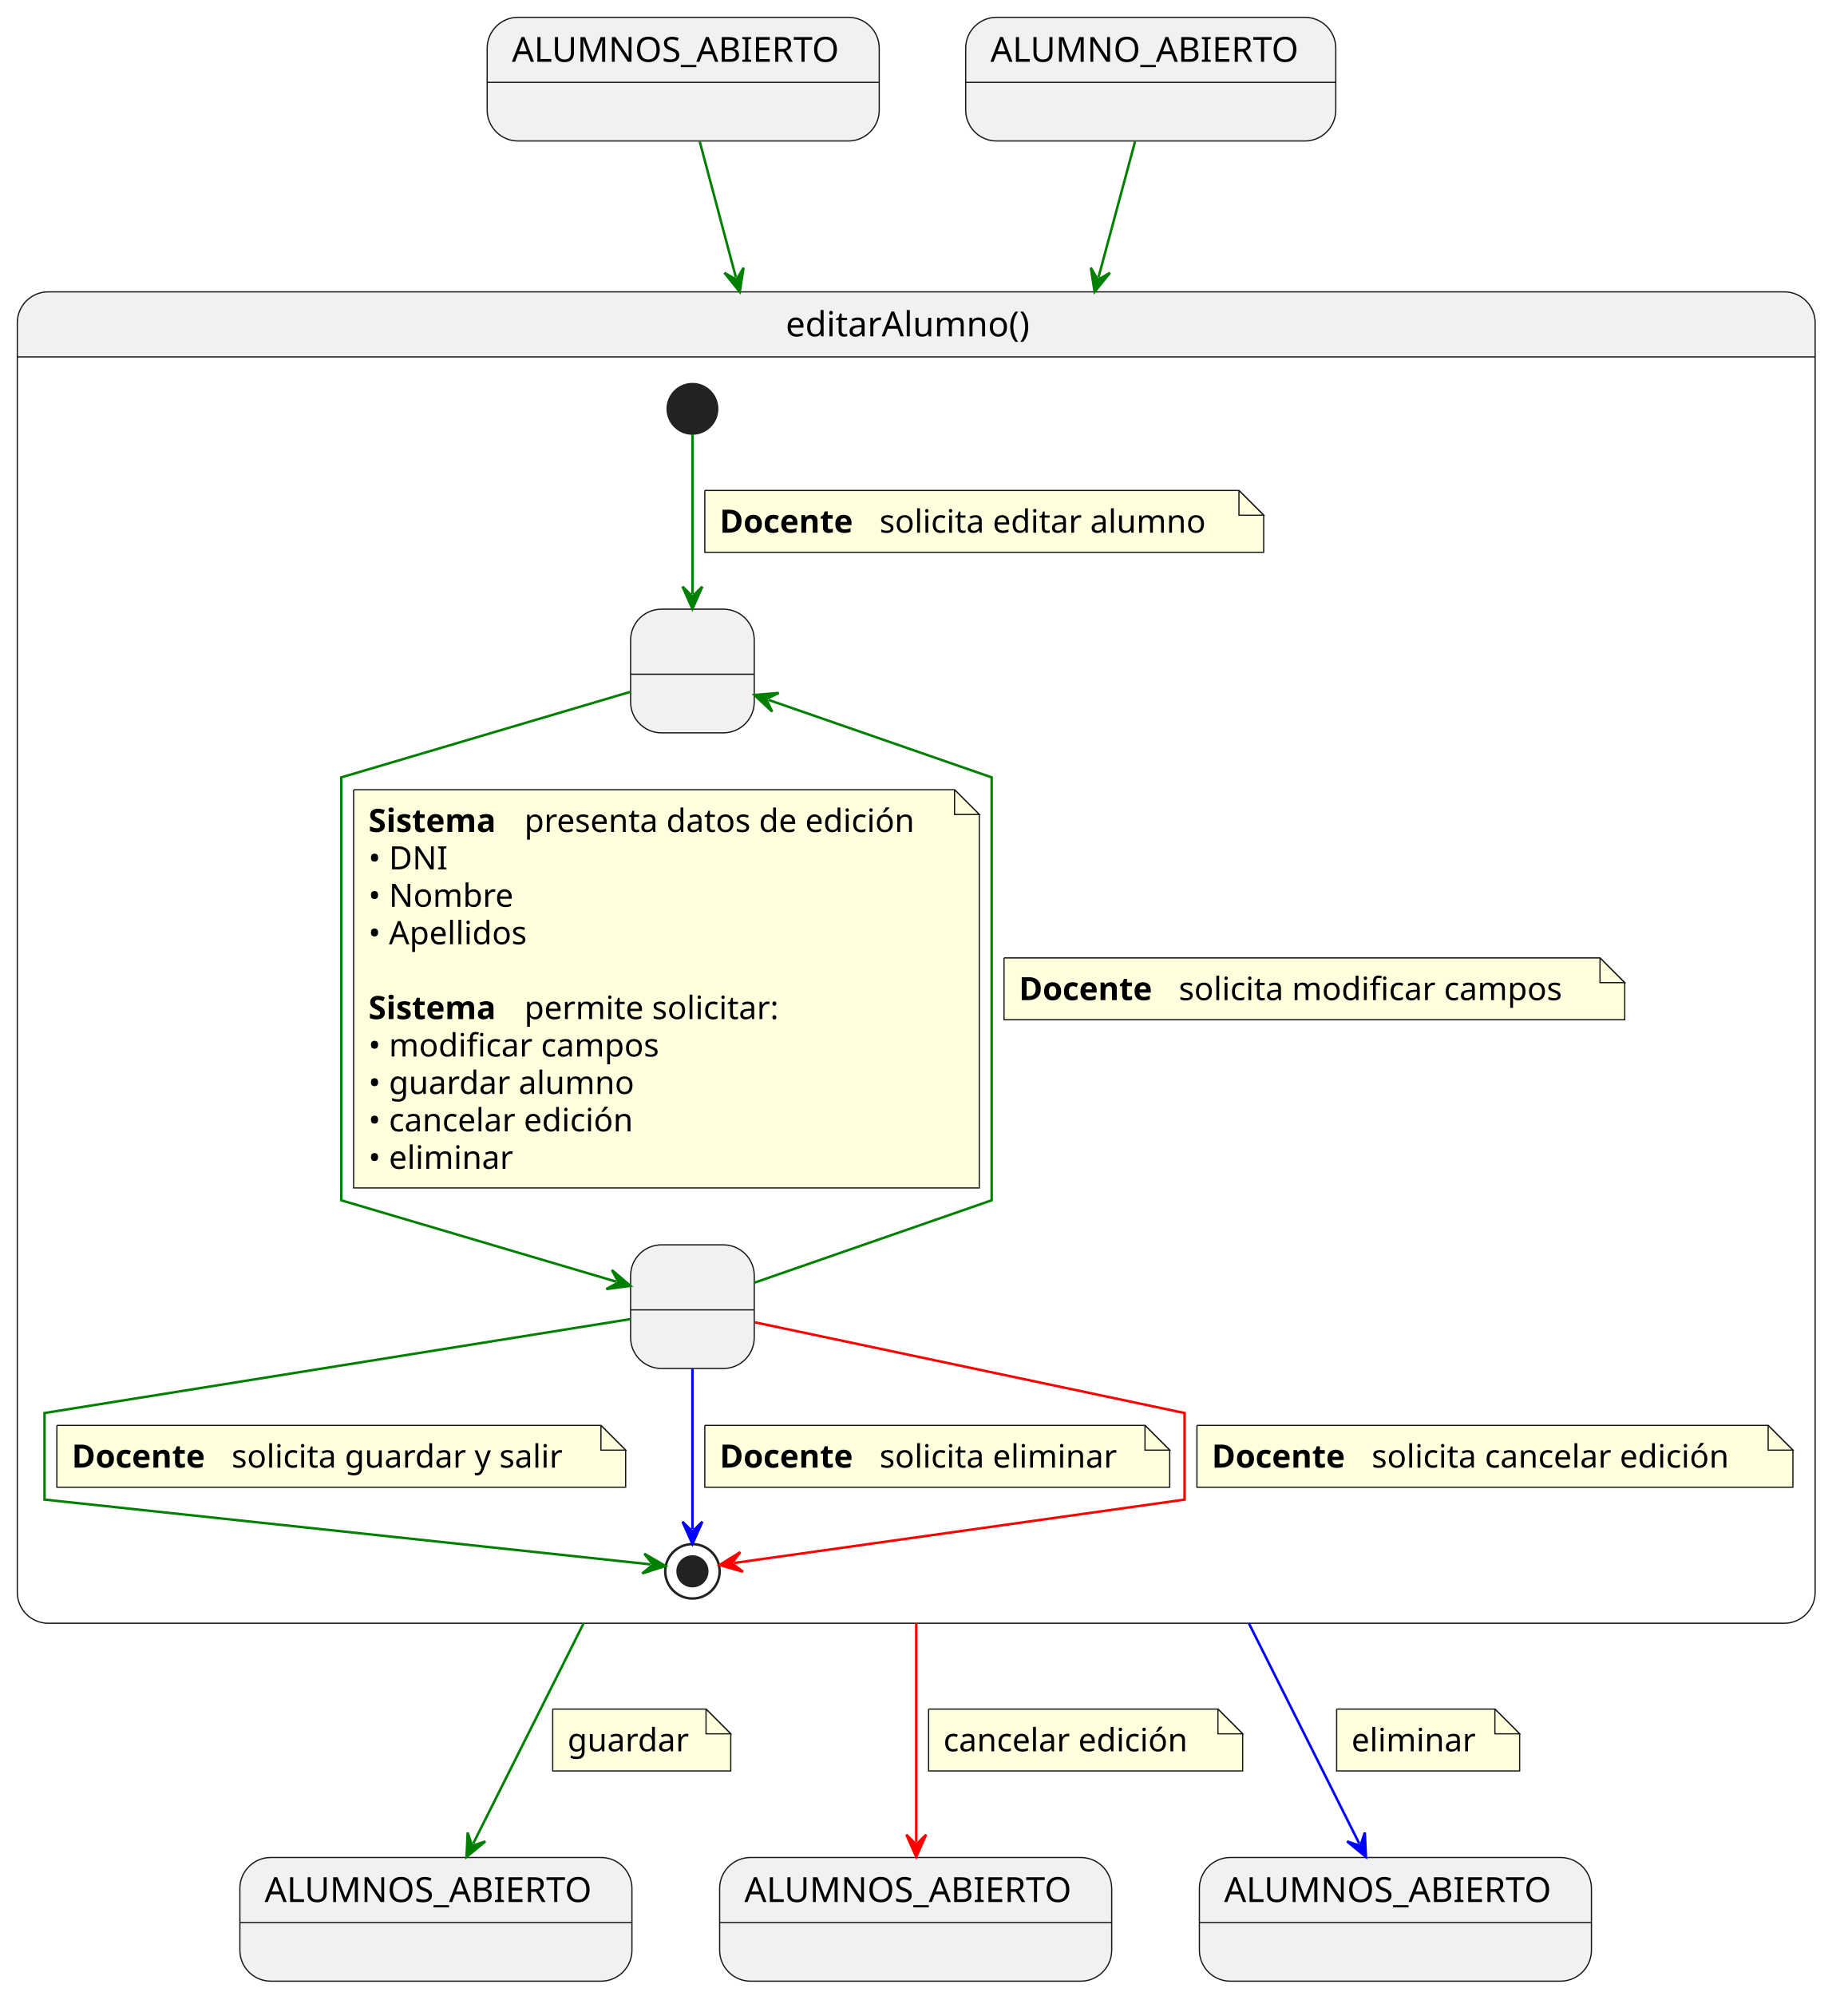
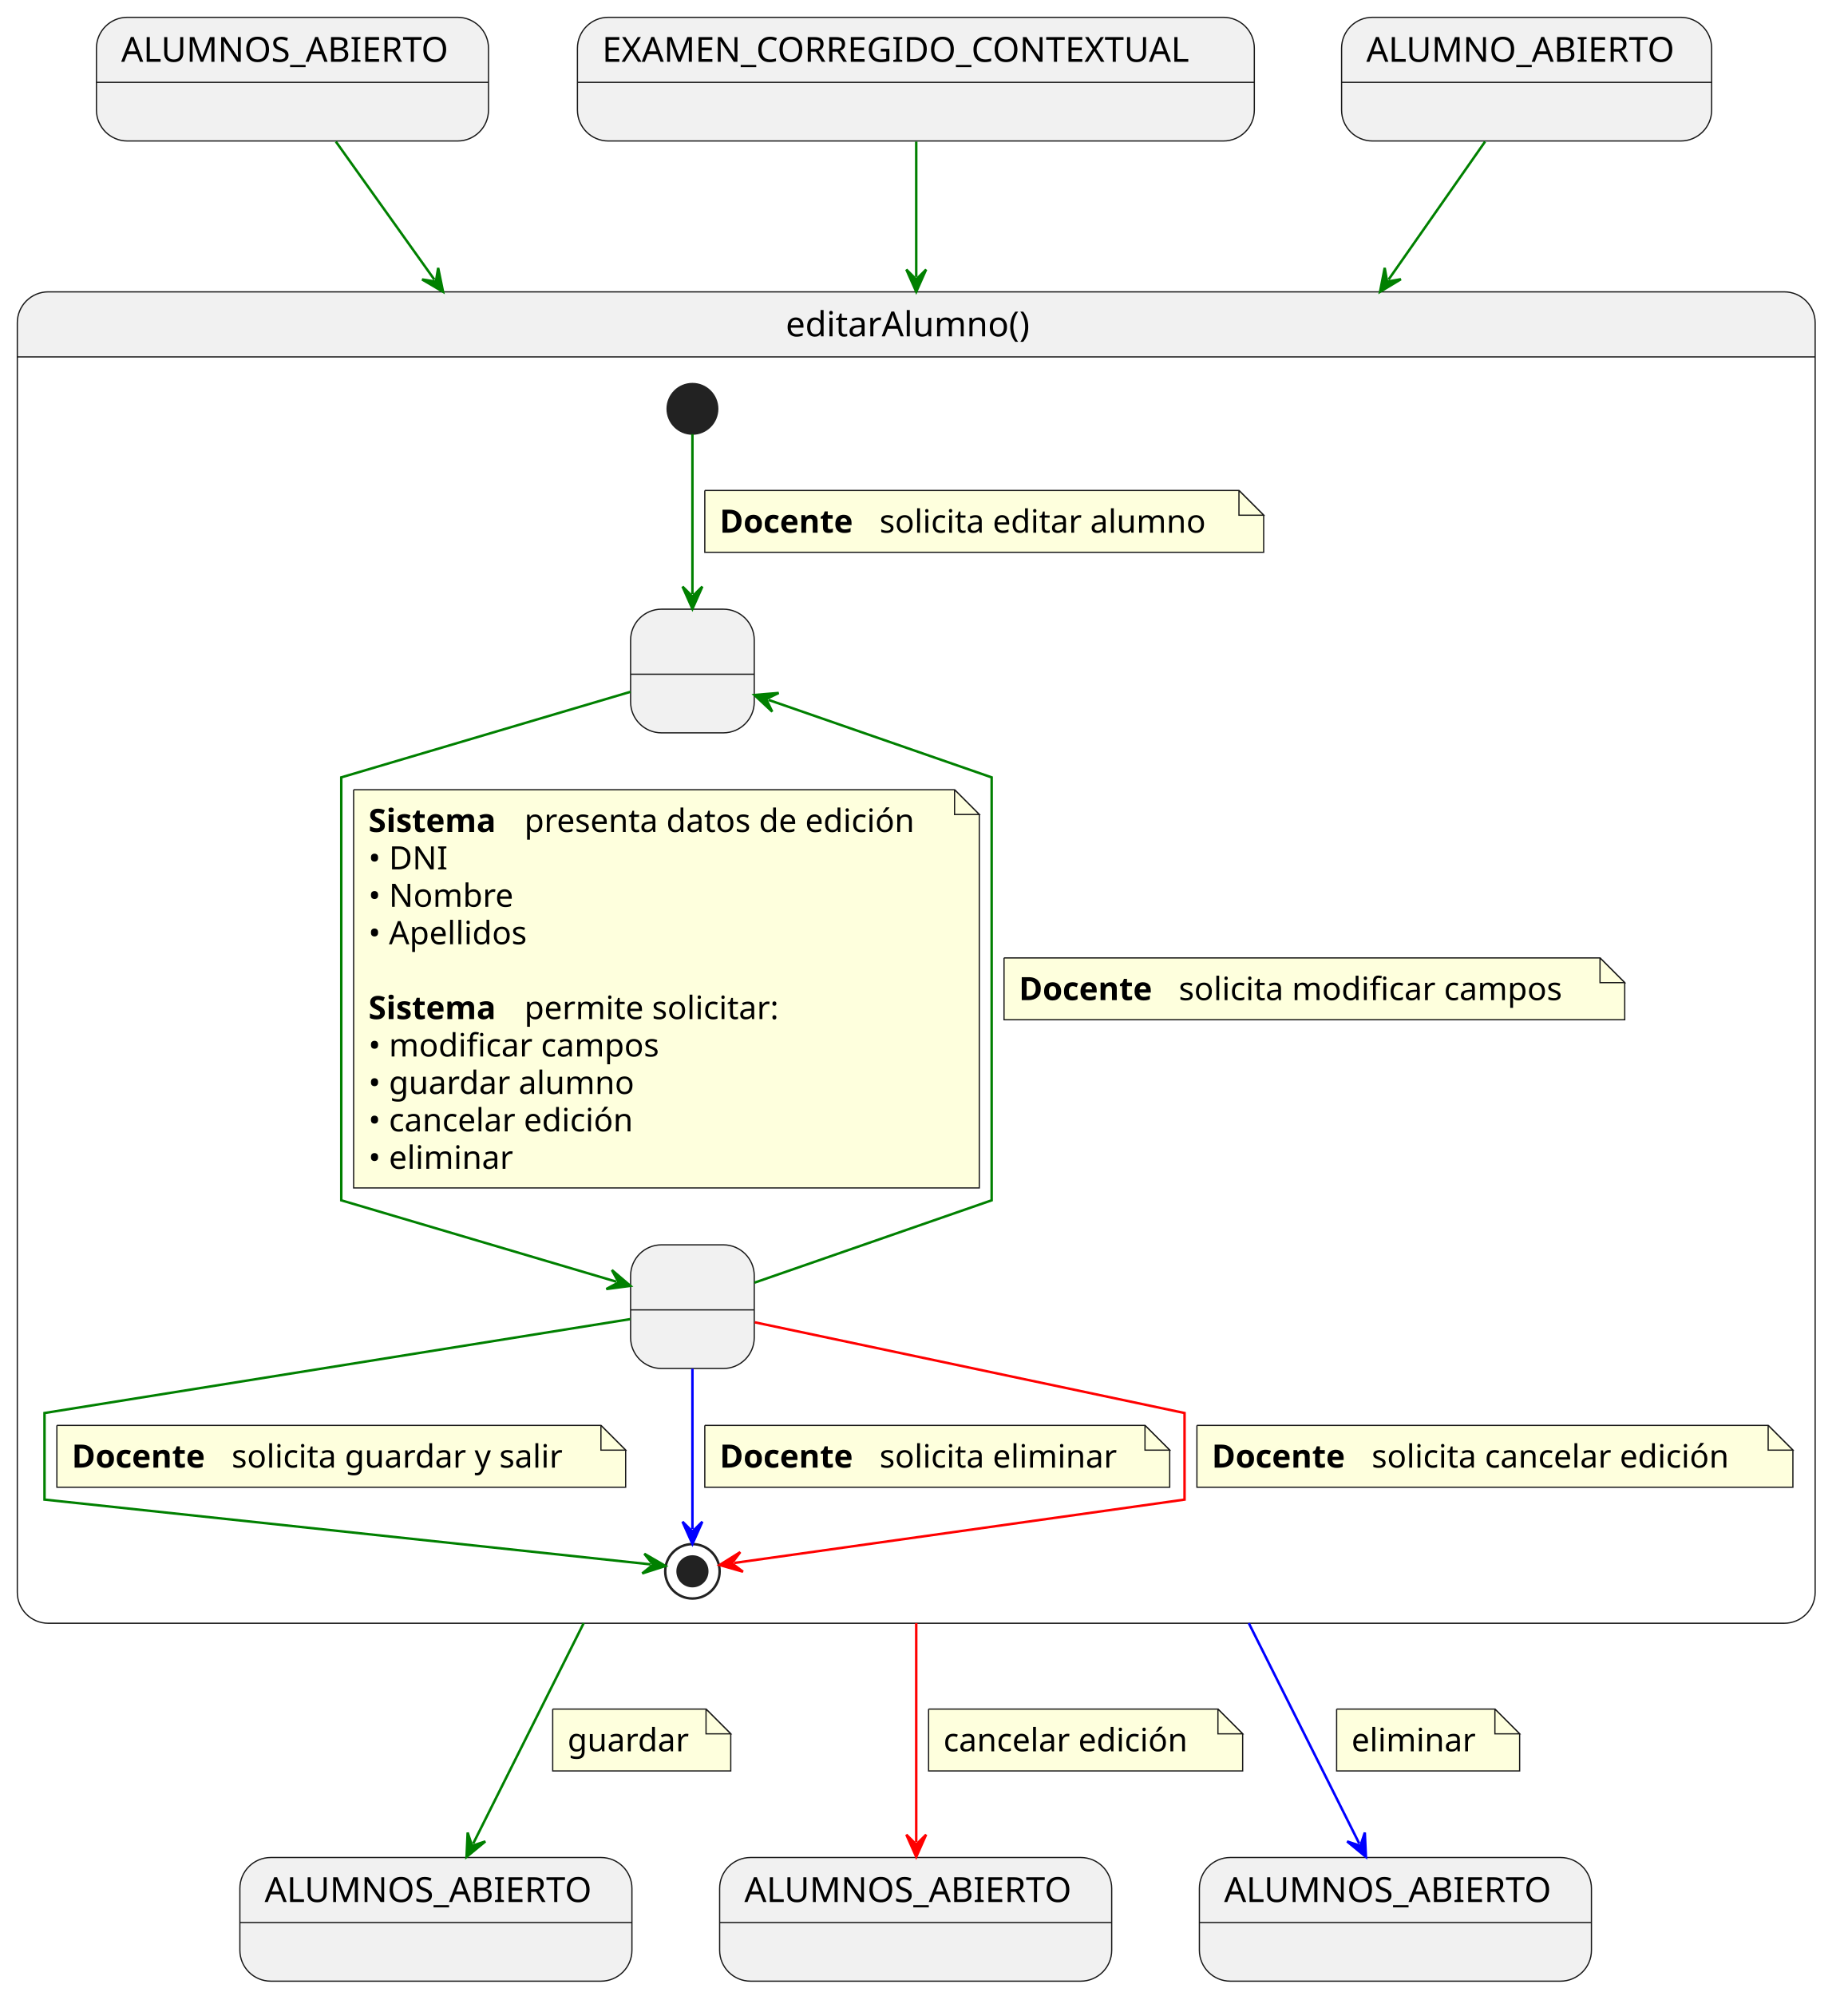
<svg xmlns="http://www.w3.org/2000/svg" contentStyleType="text/css" data-diagram-type="STATE" height="807px" preserveAspectRatio="none" style="width:747px;height:807px;background:#FFFFFF;" version="1.1" viewBox="0 0 747 807" width="747px" zoomAndPan="magnify">
  <defs />
  <g>
    <g id="ALUMNOS_ABIERTO">
-       <rect fill="#F1F1F1" height="50" rx="12.5" ry="12.5" style="stroke:#181818;stroke-width:0.5;" width="158.537" x="197" y="7" />
-       <line style="stroke:#181818;stroke-width:0.5;" x1="197" x2="355.537" y1="33.297" y2="33.297" />
-       <text fill="#000000" font-family="sans-serif" font-size="14" lengthAdjust="spacing" textLength="138.537" x="207" y="24.995">ALUMNOS_ABIERTO</text>
+       <rect fill="#F1F1F1" height="50" rx="12.5" ry="12.5" style="stroke:#181818;stroke-width:0.5;" width="158.537" x="39" y="7" />
+       <line style="stroke:#181818;stroke-width:0.5;" x1="39" x2="197.537" y1="33.297" y2="33.297" />
+       <text fill="#000000" font-family="sans-serif" font-size="14" lengthAdjust="spacing" textLength="138.537" x="49" y="24.995">ALUMNOS_ABIERTO</text>
    </g>
    <g id="ALUMNOS_ABIERTO2">
      <rect fill="#F1F1F1" height="50" rx="12.5" ry="12.5" style="stroke:#181818;stroke-width:0.5;" width="158.537" x="97" y="751" />
      <line style="stroke:#181818;stroke-width:0.5;" x1="97" x2="255.537" y1="777.297" y2="777.297" />
      <text fill="#000000" font-family="sans-serif" font-size="14" lengthAdjust="spacing" textLength="138.537" x="107" y="768.995">ALUMNOS_ABIERTO</text>
    </g>
    <g id="ALUMNOS_ABIERTO3">
      <rect fill="#F1F1F1" height="50" rx="12.5" ry="12.5" style="stroke:#181818;stroke-width:0.5;" width="158.537" x="291" y="751" />
      <line style="stroke:#181818;stroke-width:0.5;" x1="291" x2="449.537" y1="777.297" y2="777.297" />
      <text fill="#000000" font-family="sans-serif" font-size="14" lengthAdjust="spacing" textLength="138.537" x="301" y="768.995">ALUMNOS_ABIERTO</text>
    </g>
    <g id="ALUMNOS_ABIERTO4">
      <rect fill="#F1F1F1" height="50" rx="12.5" ry="12.5" style="stroke:#181818;stroke-width:0.5;" width="158.537" x="485" y="751" />
      <line style="stroke:#181818;stroke-width:0.5;" x1="485" x2="643.537" y1="777.297" y2="777.297" />
      <text fill="#000000" font-family="sans-serif" font-size="14" lengthAdjust="spacing" textLength="138.537" x="495" y="768.995">ALUMNOS_ABIERTO</text>
+     </g>
+     <g id="EXAMEN_CORREGIDO_CONTEXTUAL">
+       <rect fill="#F1F1F1" height="50" rx="12.5" ry="12.5" style="stroke:#181818;stroke-width:0.5;" width="273.716" x="233.5" y="7" />
+       <line style="stroke:#181818;stroke-width:0.5;" x1="233.5" x2="507.216" y1="33.297" y2="33.297" />
+       <text fill="#000000" font-family="sans-serif" font-size="14" lengthAdjust="spacing" textLength="253.716" x="243.5" y="24.995">EXAMEN_CORREGIDO_CONTEXTUAL</text>
    </g>
    <path d="M19.5,118 L721.5,118 A12.5,12.5 0 0 1 734,130.5 L734,144.297 L7,144.297 L7,130.5 A12.5,12.5 0 0 1 19.5,118" fill="#F1F1F1" />
    <rect fill="none" height="538.297" rx="12.5" ry="12.5" style="stroke:#181818;stroke-width:0.5;" width="727" x="7" y="118" />
    <line style="stroke:#181818;stroke-width:0.5;" x1="7" x2="734" y1="144.297" y2="144.297" />
    <text fill="#000000" font-family="sans-serif" font-size="14" lengthAdjust="spacing" textLength="105.554" x="317.723" y="135.995">editarAlumno()</text>
    <g id="editarAlumno.EditandoDatos">
      <rect fill="#F1F1F1" height="50" rx="12.5" ry="12.5" style="stroke:#181818;stroke-width:0.5;" width="50" x="255" y="246.297" />
      <line style="stroke:#181818;stroke-width:0.5;" x1="255" x2="305" y1="272.594" y2="272.594" />
      <text fill="#000000" font-family="sans-serif" font-size="14" lengthAdjust="spacing" textLength="4.45" x="277.775" y="264.292"> </text>
    </g>
    <g id="editarAlumno.GuardandoDatos">
      <rect fill="#F1F1F1" height="50" rx="12.5" ry="12.5" style="stroke:#181818;stroke-width:0.5;" width="50" x="255" y="503.297" />
      <line style="stroke:#181818;stroke-width:0.5;" x1="255" x2="305" y1="529.594" y2="529.594" />
      <text fill="#000000" font-family="sans-serif" font-size="14" lengthAdjust="spacing" textLength="4.45" x="277.775" y="521.292"> </text>
    </g>
    <ellipse cx="280" cy="165.297" fill="#222222" rx="10" ry="10" style="stroke:#222222;stroke-width:1;" />
    <ellipse cx="280" cy="635.297" fill="none" rx="11" ry="11" style="stroke:#222222;stroke-width:1;" />
    <ellipse cx="280" cy="635.297" fill="#222222" rx="6" ry="6" style="stroke:#222222;stroke-width:1;" />
-     <g class="link" data-entity-1=".start.editarAlumno" data-entity-2="EditandoDatos" data-source-line="17" data-uid="lnk6" id="link_.start.editarAlumno_EditandoDatos">
+     <g class="link" data-entity-1=".start.editarAlumno" data-entity-2="EditandoDatos" data-source-line="20" data-uid="lnk7" id="link_.start.editarAlumno_EditandoDatos">
      <path d="M280,175.527 C280,191.237 280,217.657 280,240.167" fill="none" id="*start*editarAlumno-to-EditandoDatos" style="stroke:#008000;stroke-width:1;" />
      <polygon fill="#008000" points="280,246.167,284,237.167,280,241.167,276,237.167,280,246.167" style="stroke:#008000;stroke-width:1;" />
      <path d="M285,198.297 L285,223.297 L511,223.297 L511,208.297 L501,198.297 L285,198.297" fill="#FEFFDD" style="stroke:#181818;stroke-width:0.5;" />
      <path d="M501,198.297 L501,208.297 L511,208.297 L501,198.297" fill="#FEFFDD" style="stroke:#181818;stroke-width:0.5;" />
      <text fill="#000000" font-family="sans-serif" font-size="13" font-weight="bold" lengthAdjust="spacing" textLength="60.531" x="291" y="215.364">Docente</text>
      <text fill="#000000" font-family="sans-serif" font-size="13" lengthAdjust="spacing" textLength="140.981" x="355.664" y="215.364">solicita editar alumno</text>
    </g>
-     <g class="link" data-entity-1="EditandoDatos" data-entity-2="GuardandoDatos" data-source-line="22" data-uid="lnk7" id="link_EditandoDatos_GuardandoDatos">
+     <g class="link" data-entity-1="EditandoDatos" data-entity-2="GuardandoDatos" data-source-line="25" data-uid="lnk8" id="link_EditandoDatos_GuardandoDatos">
      <path d="M254.94,279.707 C214.17,291.767 138,314.297 138,314.297 C138,314.297 138,485.297 138,485.297 C138,485.297 208.416,506.125 249.186,518.185" fill="none" id="EditandoDatos-to-GuardandoDatos" style="stroke:#008000;stroke-width:1;" />
      <polygon fill="#008000" points="254.94,519.887,247.444,513.498,250.145,518.469,245.175,521.17,254.94,519.887" style="stroke:#008000;stroke-width:1;" />
      <path d="M143,319.297 L143,480.297 L396,480.297 L396,329.297 L386,319.297 L143,319.297" fill="#FEFFDD" style="stroke:#181818;stroke-width:0.5;" />
      <path d="M386,319.297 L386,329.297 L396,329.297 L386,319.297" fill="#FEFFDD" style="stroke:#181818;stroke-width:0.5;" />
      <text fill="#000000" font-family="sans-serif" font-size="13" font-weight="bold" lengthAdjust="spacing" textLength="58.906" x="149" y="336.364">Sistema</text>
      <text fill="#000000" font-family="sans-serif" font-size="13" lengthAdjust="spacing" textLength="169.171" x="212.039" y="336.364">presenta datos de edición</text>
      <text fill="#000000" font-family="sans-serif" font-size="13" lengthAdjust="spacing" textLength="35.369" x="149" y="351.497">• DNI</text>
      <text fill="#000000" font-family="sans-serif" font-size="13" lengthAdjust="spacing" textLength="63.737" x="149" y="366.629">• Nombre</text>
      <text fill="#000000" font-family="sans-serif" font-size="13" lengthAdjust="spacing" textLength="70.757" x="149" y="381.762">• Apellidos</text>
      <text fill="#000000" font-family="sans-serif" font-size="13" lengthAdjust="spacing" textLength="4.132" x="149" y="396.895"> </text>
      <text fill="#000000" font-family="sans-serif" font-size="13" font-weight="bold" lengthAdjust="spacing" textLength="58.906" x="149" y="412.028">Sistema</text>
      <text fill="#000000" font-family="sans-serif" font-size="13" lengthAdjust="spacing" textLength="110.595" x="212.039" y="412.028">permite solicitar:</text>
      <text fill="#000000" font-family="sans-serif" font-size="13" lengthAdjust="spacing" textLength="127.816" x="149" y="427.161">• modificar campos</text>
      <text fill="#000000" font-family="sans-serif" font-size="13" lengthAdjust="spacing" textLength="115.972" x="149" y="442.293">• guardar alumno</text>
      <text fill="#000000" font-family="sans-serif" font-size="13" lengthAdjust="spacing" textLength="118.168" x="149" y="457.426">• cancelar edición</text>
      <text fill="#000000" font-family="sans-serif" font-size="13" lengthAdjust="spacing" textLength="64.848" x="149" y="472.559">• eliminar</text>
    </g>
-     <g class="link" data-entity-1="GuardandoDatos" data-entity-2="EditandoDatos" data-source-line="36" data-uid="lnk8" id="link_GuardandoDatos_EditandoDatos">
+     <g class="link" data-entity-1="GuardandoDatos" data-entity-2="EditandoDatos" data-source-line="39" data-uid="lnk9" id="link_GuardandoDatos_EditandoDatos">
      <path d="M305.07,518.597 C340.51,506.297 401,485.297 401,485.297 C401,485.297 401,314.297 401,314.297 C401,314.297 346.178,295.264 310.738,282.964" fill="none" id="GuardandoDatos-to-EditandoDatos" style="stroke:#008000;stroke-width:1;" />
      <polygon fill="#008000" points="305.07,280.997,312.261,287.727,309.794,282.636,314.884,280.169,305.07,280.997" style="stroke:#008000;stroke-width:1;" />
      <path d="M406,387.297 L406,412.297 L657,412.297 L657,397.297 L647,387.297 L406,387.297" fill="#FEFFDD" style="stroke:#181818;stroke-width:0.5;" />
      <path d="M647,387.297 L647,397.297 L657,397.297 L647,387.297" fill="#FEFFDD" style="stroke:#181818;stroke-width:0.5;" />
      <text fill="#000000" font-family="sans-serif" font-size="13" font-weight="bold" lengthAdjust="spacing" textLength="60.531" x="412" y="404.364">Docente</text>
      <text fill="#000000" font-family="sans-serif" font-size="13" lengthAdjust="spacing" textLength="165.921" x="476.664" y="404.364">solicita modificar campos</text>
    </g>
-     <g class="link" data-entity-1="GuardandoDatos" data-entity-2=".end.editarAlumno" data-source-line="41" data-uid="lnk10" id="link_GuardandoDatos_.end.editarAlumno">
+     <g class="link" data-entity-1="GuardandoDatos" data-entity-2=".end.editarAlumno" data-source-line="44" data-uid="lnk11" id="link_GuardandoDatos_.end.editarAlumno">
      <path d="M254.88,533.327 C189.3,543.837 18,571.297 18,571.297 C18,571.297 18,606.297 18,606.297 C18,606.297 213.524,627.189 263.114,632.489" fill="none" id="GuardandoDatos-to-*end*editarAlumno" style="stroke:#008000;stroke-width:1;" />
      <polygon fill="#008000" points="269.08,633.127,260.556,628.193,264.108,632.596,259.706,636.148,269.08,633.127" style="stroke:#008000;stroke-width:1;" />
      <path d="M23,576.297 L23,601.297 L253,601.297 L253,586.297 L243,576.297 L23,576.297" fill="#FEFFDD" style="stroke:#181818;stroke-width:0.5;" />
      <path d="M243,576.297 L243,586.297 L253,586.297 L243,576.297" fill="#FEFFDD" style="stroke:#181818;stroke-width:0.5;" />
      <text fill="#000000" font-family="sans-serif" font-size="13" font-weight="bold" lengthAdjust="spacing" textLength="60.531" x="29" y="593.364">Docente</text>
      <text fill="#000000" font-family="sans-serif" font-size="13" lengthAdjust="spacing" textLength="144.536" x="93.664" y="593.364">solicita guardar y salir</text>
    </g>
-     <g class="link" data-entity-1="GuardandoDatos" data-entity-2=".end.editarAlumno" data-source-line="46" data-uid="lnk11" id="link_GuardandoDatos_.end.editarAlumno">
+     <g class="link" data-entity-1="GuardandoDatos" data-entity-2=".end.editarAlumno" data-source-line="49" data-uid="lnk12" id="link_GuardandoDatos_.end.editarAlumno">
      <path d="M280,553.387 C280,575.787 280,602.067 280,618.247" fill="none" id="GuardandoDatos-to-*end*editarAlumno-1" style="stroke:#0000FF;stroke-width:1;" />
      <polygon fill="#0000FF" points="280,624.247,284,615.247,280,619.247,276,615.247,280,624.247" style="stroke:#0000FF;stroke-width:1;" />
      <path d="M285,576.297 L285,601.297 L473,601.297 L473,586.297 L463,576.297 L285,576.297" fill="#FEFFDD" style="stroke:#181818;stroke-width:0.5;" />
      <path d="M463,576.297 L463,586.297 L473,586.297 L463,576.297" fill="#FEFFDD" style="stroke:#181818;stroke-width:0.5;" />
      <text fill="#000000" font-family="sans-serif" font-size="13" font-weight="bold" lengthAdjust="spacing" textLength="60.531" x="291" y="593.364">Docente</text>
      <text fill="#000000" font-family="sans-serif" font-size="13" lengthAdjust="spacing" textLength="102.953" x="355.664" y="593.364">solicita eliminar</text>
    </g>
-     <g class="link" data-entity-1="GuardandoDatos" data-entity-2=".end.editarAlumno" data-source-line="51" data-uid="lnk12" id="link_GuardandoDatos_.end.editarAlumno">
+     <g class="link" data-entity-1="GuardandoDatos" data-entity-2=".end.editarAlumno" data-source-line="54" data-uid="lnk13" id="link_GuardandoDatos_.end.editarAlumno">
      <path d="M305.2,534.617 C358.75,545.917 479,571.297 479,571.297 C479,571.297 479,606.297 479,606.297 C479,606.297 338.642,626.041 296.921,631.911" fill="none" id="GuardandoDatos-to-*end*editarAlumno-2" style="stroke:#FF0000;stroke-width:1;" />
      <polygon fill="#FF0000" points="290.98,632.747,300.45,635.454,295.931,632.05,299.335,627.532,290.98,632.747" style="stroke:#FF0000;stroke-width:1;" />
      <path d="M484,576.297 L484,601.297 L725,601.297 L725,586.297 L715,576.297 L484,576.297" fill="#FEFFDD" style="stroke:#181818;stroke-width:0.5;" />
      <path d="M715,576.297 L715,586.297 L725,586.297 L715,576.297" fill="#FEFFDD" style="stroke:#181818;stroke-width:0.5;" />
      <text fill="#000000" font-family="sans-serif" font-size="13" font-weight="bold" lengthAdjust="spacing" textLength="60.531" x="490" y="593.364">Docente</text>
      <text fill="#000000" font-family="sans-serif" font-size="13" lengthAdjust="spacing" textLength="156.273" x="554.664" y="593.364">solicita cancelar edición</text>
    </g>
    <g id="ALUMNO_ABIERTO">
-       <rect fill="#F1F1F1" height="50" rx="12.5" ry="12.5" style="stroke:#181818;stroke-width:0.5;" width="149.65" x="390.5" y="7" />
-       <line style="stroke:#181818;stroke-width:0.5;" x1="390.5" x2="540.15" y1="33.297" y2="33.297" />
-       <text fill="#000000" font-family="sans-serif" font-size="14" lengthAdjust="spacing" textLength="129.65" x="400.5" y="24.995">ALUMNO_ABIERTO</text>
+       <rect fill="#F1F1F1" height="50" rx="12.5" ry="12.5" style="stroke:#181818;stroke-width:0.5;" width="149.65" x="542.5" y="7" />
+       <line style="stroke:#181818;stroke-width:0.5;" x1="542.5" x2="692.15" y1="33.297" y2="33.297" />
+       <text fill="#000000" font-family="sans-serif" font-size="14" lengthAdjust="spacing" textLength="129.65" x="552.5" y="24.995">ALUMNO_ABIERTO</text>
    </g>
-     <g class="link" data-entity-1="ALUMNOS_ABIERTO" data-entity-2="editarAlumno" data-source-line="8" data-uid="lnk2" id="link_ALUMNOS_ABIERTO_editarAlumno">
-       <path d="M282.96,57.26 C286.98,72.37 291.086,87.762 297.586,112.172" fill="none" id="ALUMNOS_ABIERTO-to-editarAlumno" style="stroke:#008000;stroke-width:1;" />
-       <polygon fill="#008000" points="299.13,117.97,300.679,108.244,297.843,113.138,292.949,110.302,299.13,117.97" style="stroke:#008000;stroke-width:1;" />
+     <g class="link" data-entity-1="EXAMEN_CORREGIDO_CONTEXTUAL" data-entity-2="editarAlumno" data-source-line="9" data-uid="lnk2" id="link_EXAMEN_CORREGIDO_CONTEXTUAL_editarAlumno">
+       <path d="M370.5,57.26 C370.5,72.37 370.5,87.56 370.5,111.97" fill="none" id="EXAMEN_CORREGIDO_CONTEXTUAL-to-editarAlumno" style="stroke:#008000;stroke-width:1;" />
+       <polygon fill="#008000" points="370.5,117.97,374.5,108.97,370.5,112.97,366.5,108.97,370.5,117.97" style="stroke:#008000;stroke-width:1;" />
    </g>
-     <g class="link" data-entity-1="ALUMNO_ABIERTO" data-entity-2="editarAlumno" data-source-line="10" data-uid="lnk4" id="link_ALUMNO_ABIERTO_editarAlumno">
-       <path d="M458.97,57.26 C454.9,72.37 450.759,87.766 444.189,112.176" fill="none" id="ALUMNO_ABIERTO-to-editarAlumno" style="stroke:#008000;stroke-width:1;" />
-       <polygon fill="#008000" points="442.63,117.97,448.832,110.319,443.93,113.142,441.107,108.24,442.63,117.97" style="stroke:#008000;stroke-width:1;" />
+     <g class="link" data-entity-1="ALUMNOS_ABIERTO" data-entity-2="editarAlumno" data-source-line="11" data-uid="lnk3" id="link_ALUMNOS_ABIERTO_editarAlumno">
+       <path d="M135.82,57.26 C146.61,72.37 158.243,88.677 175.673,113.087" fill="none" id="ALUMNOS_ABIERTO-to-editarAlumno" style="stroke:#008000;stroke-width:1;" />
+       <polygon fill="#008000" points="179.16,117.97,177.185,108.321,176.254,113.901,170.675,112.97,179.16,117.97" style="stroke:#008000;stroke-width:1;" />
    </g>
-     <g class="link" data-entity-1="editarAlumno" data-entity-2="ALUMNOS_ABIERTO2" data-source-line="57" data-uid="lnk13" id="link_editarAlumno_ALUMNOS_ABIERTO2">
+     <g class="link" data-entity-1="ALUMNO_ABIERTO" data-entity-2="editarAlumno" data-source-line="13" data-uid="lnk5" id="link_ALUMNO_ABIERTO_editarAlumno">
+       <path d="M600.52,57.26 C589.95,72.37 578.57,88.644 561.49,113.054" fill="none" id="ALUMNO_ABIERTO-to-editarAlumno" style="stroke:#008000;stroke-width:1;" />
+       <polygon fill="#008000" points="558.05,117.97,566.487,112.889,560.917,113.873,559.932,108.303,558.05,117.97" style="stroke:#008000;stroke-width:1;" />
+     </g>
+     <g class="link" data-entity-1="editarAlumno" data-entity-2="ALUMNOS_ABIERTO2" data-source-line="60" data-uid="lnk14" id="link_editarAlumno_ALUMNOS_ABIERTO2">
      <path d="M236.02,656.26 C216.55,695.1 202.148,723.826 191.338,745.396" fill="none" id="editarAlumno-to-ALUMNOS_ABIERTO2" style="stroke:#008000;stroke-width:1;" />
      <polygon fill="#008000" points="188.65,750.76,196.258,744.506,190.89,746.29,189.106,740.922,188.65,750.76" style="stroke:#008000;stroke-width:1;" />
      <path d="M223.5,691 L223.5,716 L295.5,716 L295.5,701 L285.5,691 L223.5,691" fill="#FEFFDD" style="stroke:#181818;stroke-width:0.5;" />
      <path d="M285.5,691 L285.5,701 L295.5,701 L285.5,691" fill="#FEFFDD" style="stroke:#181818;stroke-width:0.5;" />
      <text fill="#000000" font-family="sans-serif" font-size="13" lengthAdjust="spacing" textLength="51.365" x="229.5" y="708.067">guardar</text>
    </g>
-     <g class="link" data-entity-1="editarAlumno" data-entity-2="ALUMNOS_ABIERTO3" data-source-line="62" data-uid="lnk14" id="link_editarAlumno_ALUMNOS_ABIERTO3">
+     <g class="link" data-entity-1="editarAlumno" data-entity-2="ALUMNOS_ABIERTO3" data-source-line="65" data-uid="lnk15" id="link_editarAlumno_ALUMNOS_ABIERTO3">
      <path d="M370.5,656.26 C370.5,695.1 370.5,723.19 370.5,744.76" fill="none" id="editarAlumno-to-ALUMNOS_ABIERTO3" style="stroke:#FF0000;stroke-width:1;" />
      <polygon fill="#FF0000" points="370.5,750.76,374.5,741.76,370.5,745.76,366.5,741.76,370.5,750.76" style="stroke:#FF0000;stroke-width:1;" />
      <path d="M375.5,691 L375.5,716 L502.5,716 L502.5,701 L492.5,691 L375.5,691" fill="#FEFFDD" style="stroke:#181818;stroke-width:0.5;" />
      <path d="M492.5,691 L492.5,701 L502.5,701 L492.5,691" fill="#FEFFDD" style="stroke:#181818;stroke-width:0.5;" />
      <text fill="#000000" font-family="sans-serif" font-size="13" lengthAdjust="spacing" textLength="106.368" x="381.5" y="708.067">cancelar edición</text>
    </g>
-     <g class="link" data-entity-1="editarAlumno" data-entity-2="ALUMNOS_ABIERTO4" data-source-line="67" data-uid="lnk15" id="link_editarAlumno_ALUMNOS_ABIERTO4">
+     <g class="link" data-entity-1="editarAlumno" data-entity-2="ALUMNOS_ABIERTO4" data-source-line="70" data-uid="lnk16" id="link_editarAlumno_ALUMNOS_ABIERTO4">
      <path d="M504.98,656.26 C524.45,695.1 538.852,723.826 549.662,745.396" fill="none" id="editarAlumno-to-ALUMNOS_ABIERTO4" style="stroke:#0000FF;stroke-width:1;" />
      <polygon fill="#0000FF" points="552.35,750.76,551.894,740.922,550.11,746.29,544.742,744.506,552.35,750.76" style="stroke:#0000FF;stroke-width:1;" />
      <path d="M540.5,691 L540.5,716 L614.5,716 L614.5,701 L604.5,691 L540.5,691" fill="#FEFFDD" style="stroke:#181818;stroke-width:0.5;" />
      <path d="M604.5,691 L604.5,701 L614.5,701 L604.5,691" fill="#FEFFDD" style="stroke:#181818;stroke-width:0.5;" />
      <text fill="#000000" font-family="sans-serif" font-size="13" lengthAdjust="spacing" textLength="53.047" x="546.5" y="708.067">eliminar</text>
    </g>
  </g>
</svg>
